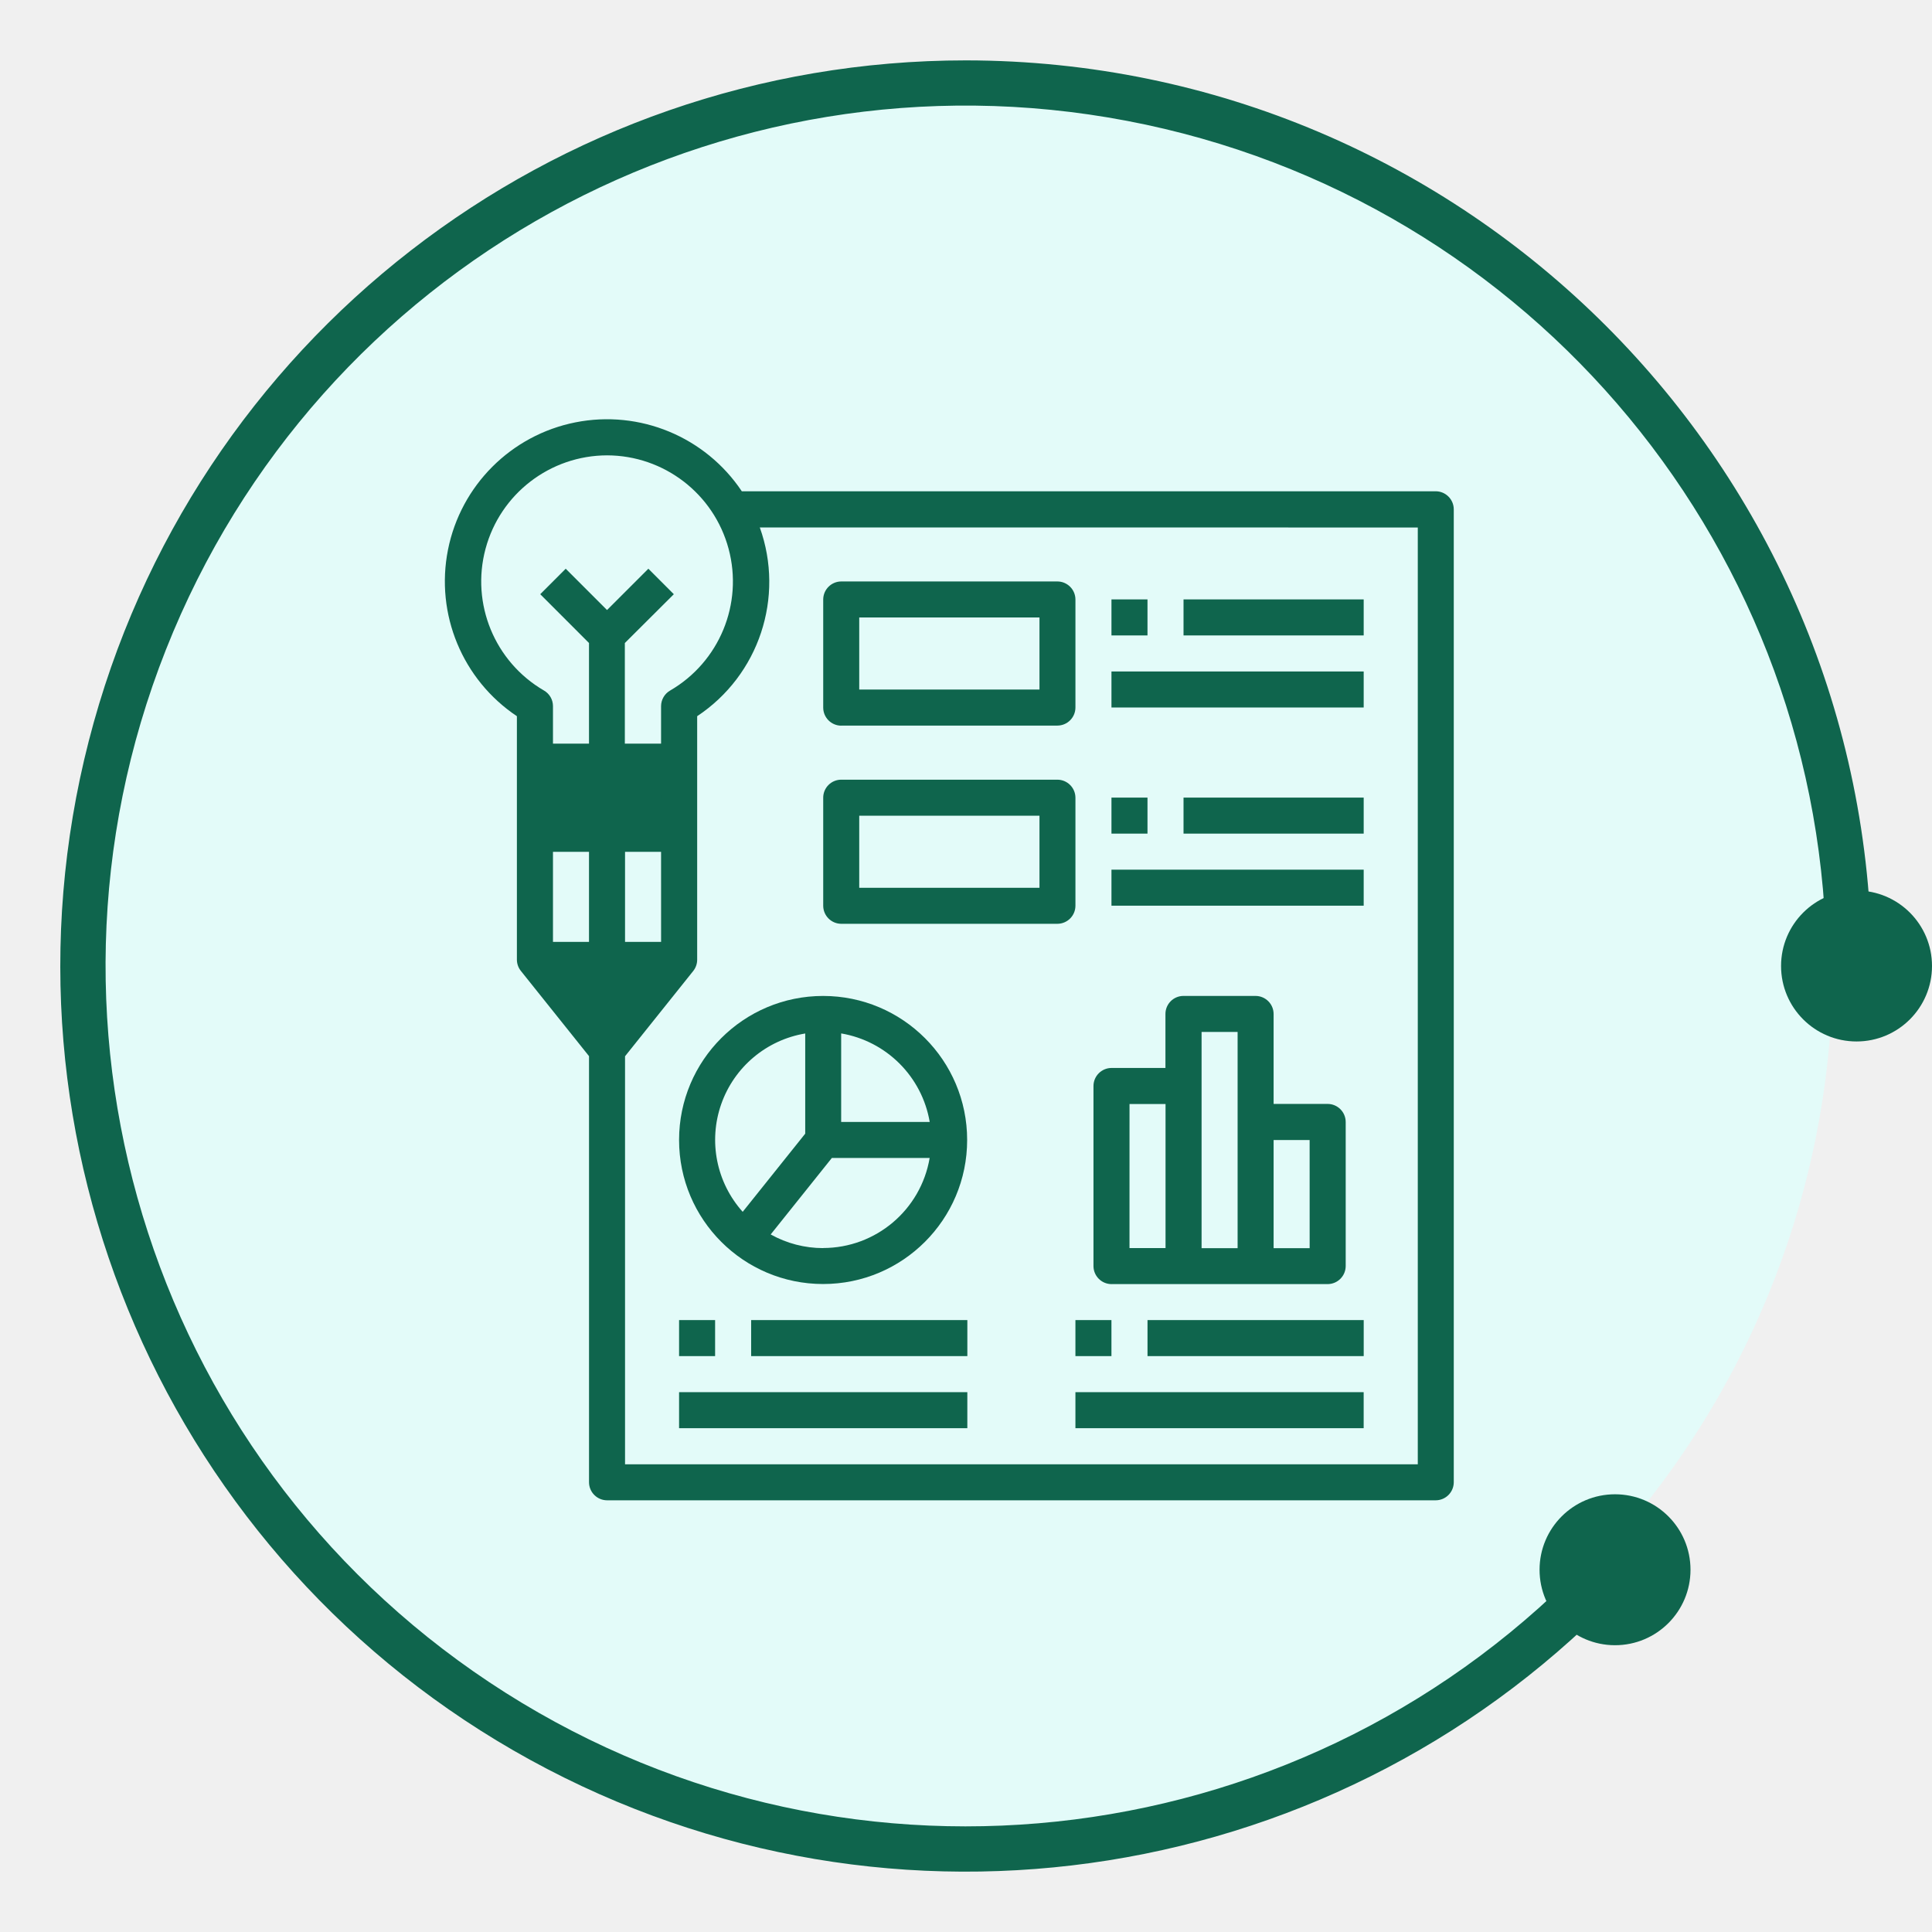
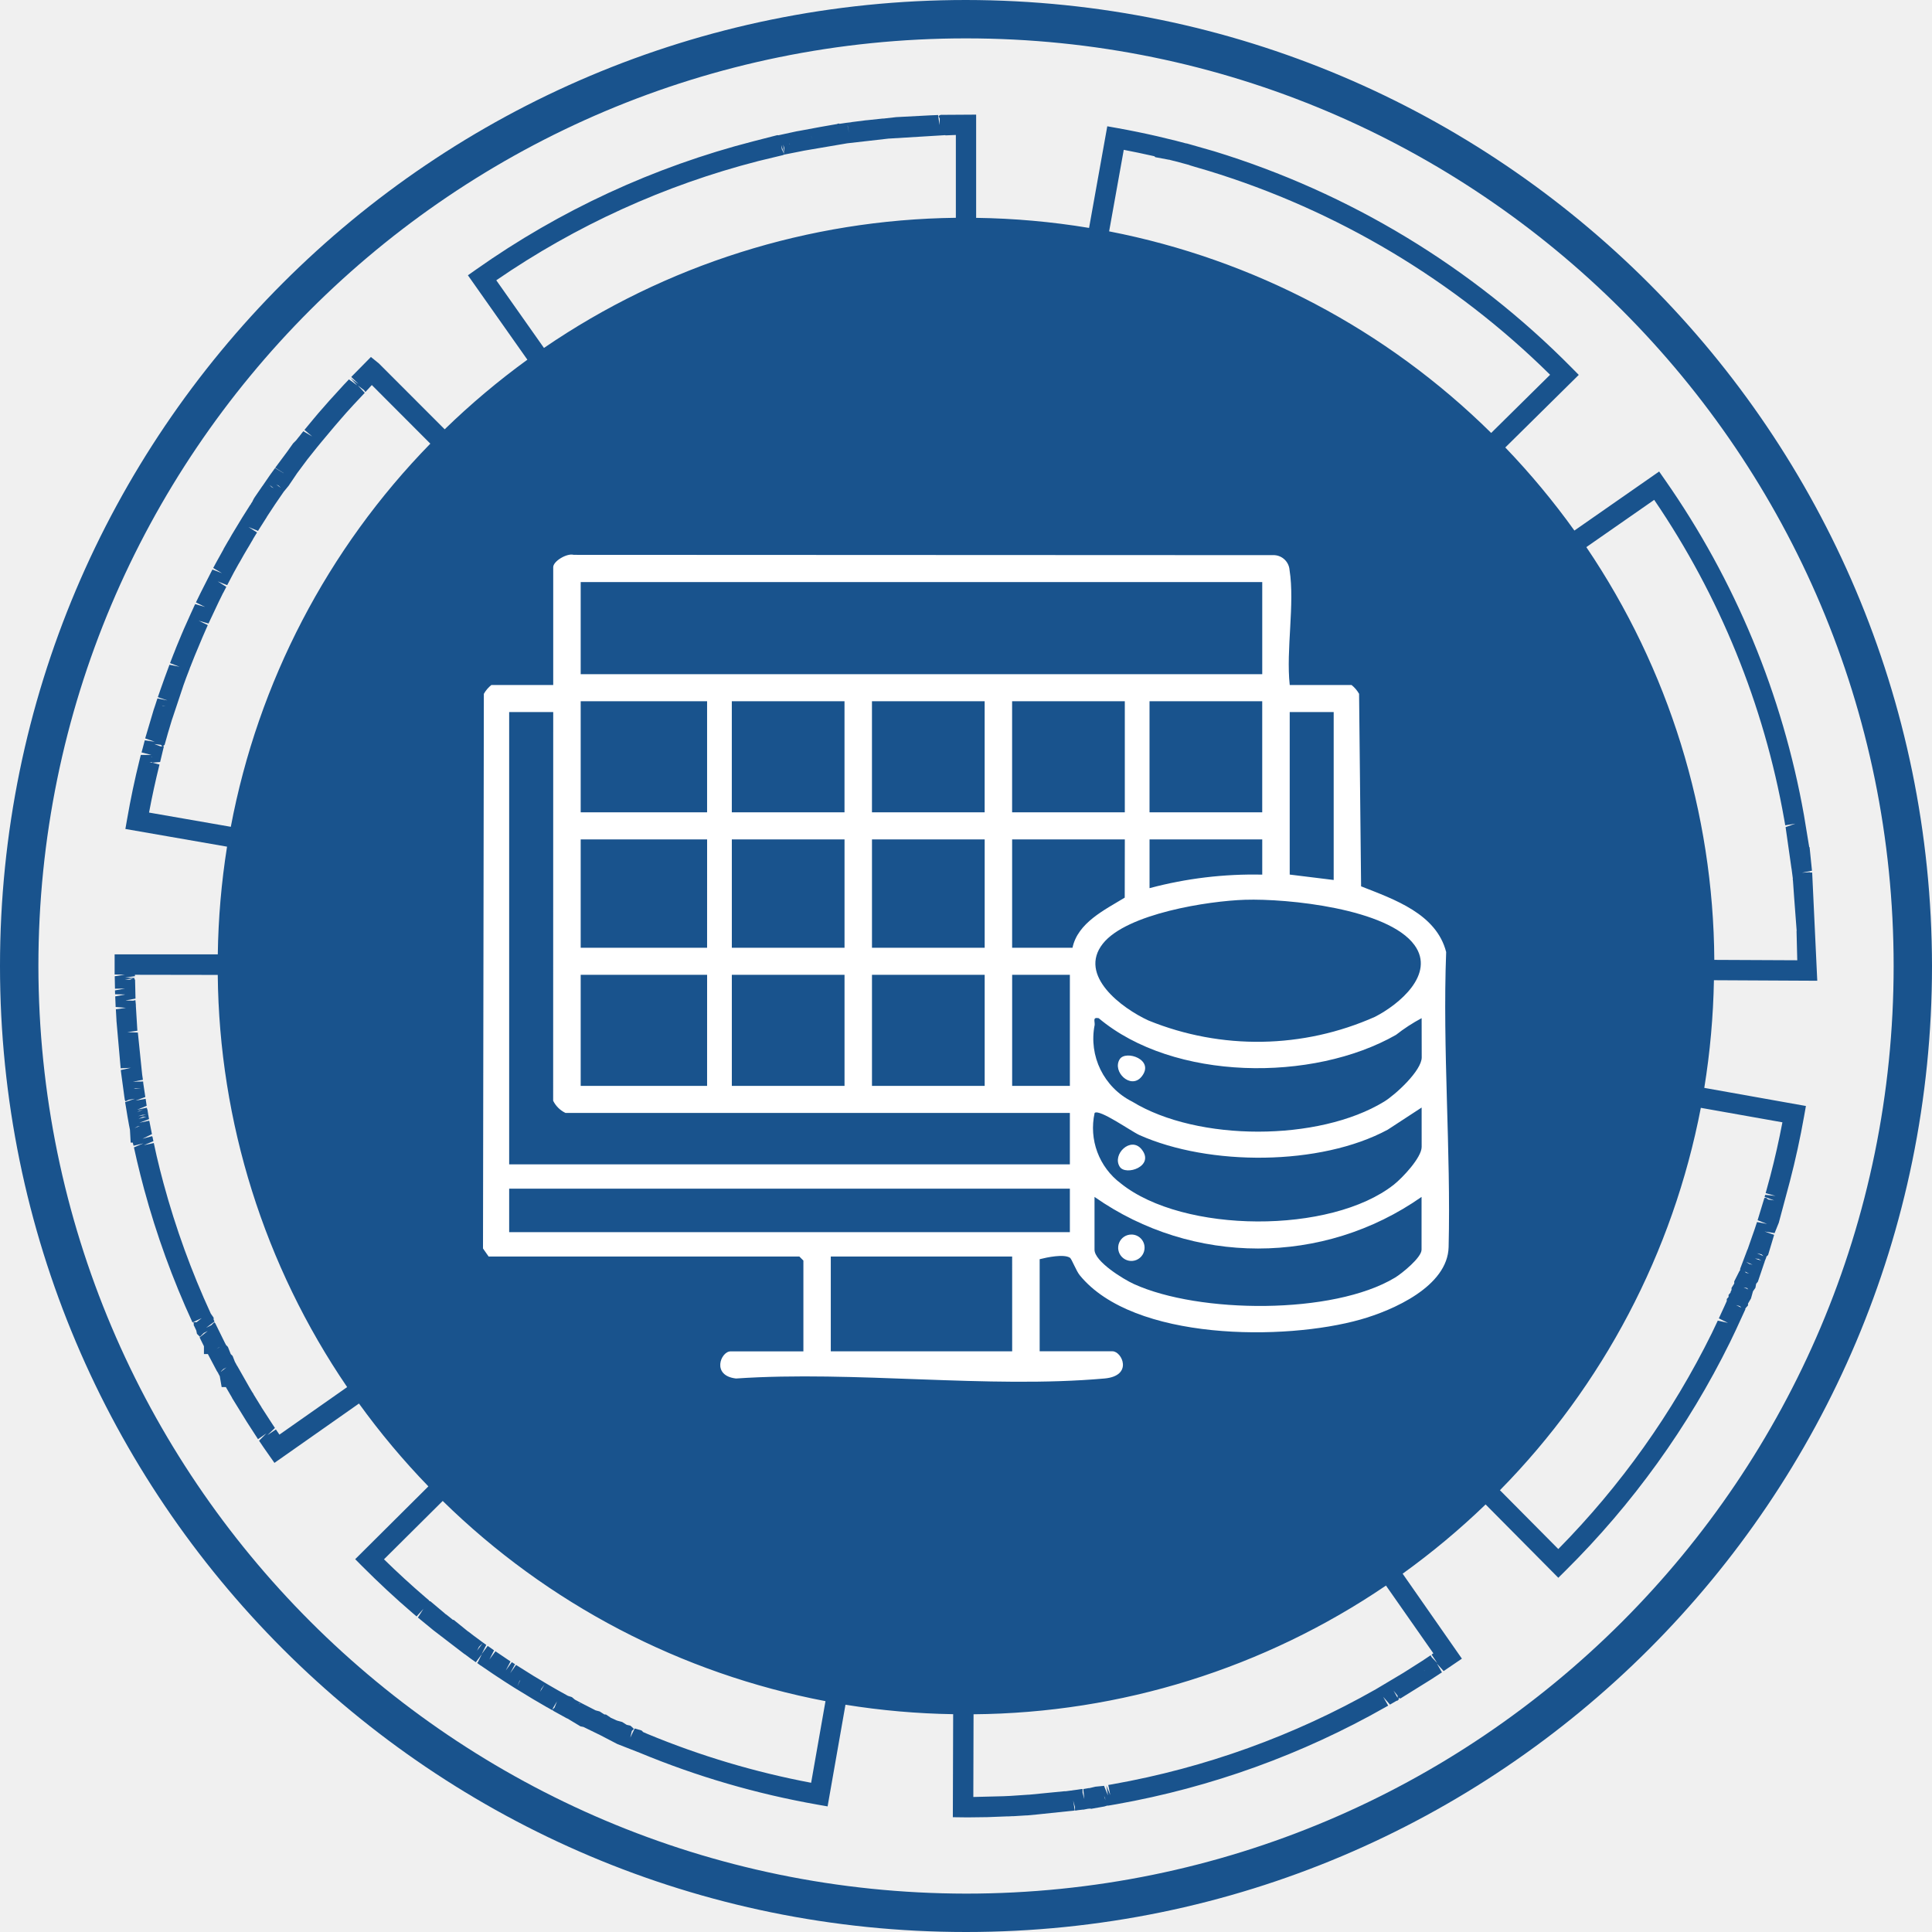
<svg xmlns="http://www.w3.org/2000/svg" width="96" height="96" viewBox="0 0 96 96">
  <defs>
    <clipPath id="clip-path">
-       <rect id="Rectangle_456267" data-name="Rectangle 456267" width="96" height="96" fill="none" />
+       <path id="Trazado_1031300" data-name="Trazado 1031300" d="M1.908,48A46.093,46.093,0,1,1,48,94.093,46.145,46.145,0,0,1,1.908,48M48,0A48,48,0,1,0,96,48,48.054,48.054,0,0,0,48,0Z" fill="#19538d" />
    </clipPath>
    <clipPath id="clip-path-2">
-       <rect id="Rectángulo_47325" data-name="Rectángulo 47325" width="50.15" height="53.736" fill="#0f654d" />
+       <path id="Trazado_1031301" data-name="Trazado 1031301" d="M32.931,102.036h0Z" transform="translate(-32.926 -102.034)" fill="#19538d" />
+     </clipPath>
+     <clipPath id="clip-path-3">
+       <path id="Trazado_1031302" data-name="Trazado 1031302" d="M13.892,29.206v.027l.08-.1Z" transform="translate(-13.892 -29.128)" fill="#19538d" />
+     </clipPath>
+     <clipPath id="clip-path-4">
+       <path id="Trazado_1031303" data-name="Trazado 1031303" d="M5.942,60.741l0-.04h0a.13.13,0,0,0,0,.041" transform="translate(-5.937 -60.7)" fill="#19538d" />
+     </clipPath>
+     <clipPath id="clip-path-5">
+       <path id="Trazado_1031304" data-name="Trazado 1031304" d="M107.924,54.334h0v0Z" transform="translate(-107.924 -54.311)" fill="#19538d" />
+     </clipPath>
+     <clipPath id="clip-path-6">
+       <path id="Trazado_1031305" data-name="Trazado 1031305" d="M9,42.915H9l.01-.034Z" transform="translate(-9.002 -42.882)" fill="#19538d" />
+     </clipPath>
+     <clipPath id="clip-path-7">
+       <path id="Trazado_1031306" data-name="Trazado 1031306" d="M70.378,8.861l-.026-.01h0l.03.011" transform="translate(-70.348 -8.85)" fill="#19538d" />
+     </clipPath>
+     <clipPath id="clip-path-8">
+       <path id="Trazado_1031307" data-name="Trazado 1031307" d="M17.484,26.319h0v0Z" transform="translate(-17.484 -26.318)" fill="#19538d" />
+     </clipPath>
+     <clipPath id="clip-path-9">
+       <path id="Trazado_1031308" data-name="Trazado 1031308" d="M14.7,28.076a.5.5,0,0,0-.057.079l.033-.042.025-.036Z" transform="translate(-14.639 -28.076)" fill="#19538d" />
+     </clipPath>
+     <clipPath id="clip-path-10">
+       <path id="Trazado_1031309" data-name="Trazado 1031309" d="M11.89,67.969l-.007-.012ZM59.246,8.325l-.017,0,.017,0M54.985,89.432l-.016-.085.075.206ZM30.43,85.443l.033.016,0,.012Zm-.85-.417-.012-.007.018.009Zm-.431-.15.01-.01,0,.012Zm-.291-.139.006-.007.072.034,0,.008Zm-1.272.233.195-.328-.121.31-.1.1Zm1.044-.342,0,0,.006,0,0,0Zm40.906-.181-.187-.335.2.248v.1ZM27,84.021l.161-.214-.218.359Zm-1.087-.377.05-.074-.133.289-.006.007ZM70.872,83.1l0-.007.036.055ZM23.906,81.931l.182-.181-.28.375Zm24.573,3.354A37,37,0,0,0,68.972,78.89l2.355,3.367-.088.062.281.421-.275-.287-.053-.1-.026.017,0,0-.392.262v0l-.946.6,0,0-1.364.813a40.934,40.934,0,0,1-13.067,4.715l-.224.039.1.5-.2-.479.085.5-.195-.479-.426.042-.3.071-.038,0-.267.047.052.5-.089-.318V89l-.049,0v0l-.226.035v0l-.553.074a.545.545,0,0,0-.07,0l-1.747.171c-.025,0-.046.006-.029,0l-.92.062.089.5-.089-.5-.375.017-.031,0-1.427.036Zm-27.034-5.64-.179-.152c-.711-.609-1.41-1.249-2.082-1.908l2.918-2.9a37.092,37.092,0,0,0,19.02,9.948l-.713,4.056a41.063,41.063,0,0,1-8.118-2.42l-.229-.1-.079-.079-.341-.1-.219.456.077-.33.105-.105-.067-.057,0-.009-.112-.094-.18-.039-.226-.143-.258-.071v0l-.05-.022h0l-.248-.114-.251-.165h-.073l-.241-.153-.2-.053h0l-.742-.38v0l-.287-.153h0l-.15-.126-.195-.062h0l-.458-.255-.046-.025h0l-.466-.269h0l-.152-.09,0,0-.063-.038-.01-.007h0l-.41-.245a.81.81,0,0,0-.1-.059l-.854-.536,0,0-.023-.009-.286.407.238-.447-.159-.1-.3.411.235-.447-.748-.506-.3.407.23-.454-.236-.166-.012-.007-.068-.047-.3.406.23-.456-.171-.121,0,0-.477-.353,0,0-.233-.181h0l-.006,0a.472.472,0,0,0-.061-.046l-.672-.544H22.6l0-.007-.272-.219h0l-.075-.057,0,.007-.07-.063,0,0-.694-.584h-.064ZM13.1,70.04l-.008-.019h0a.2.2,0,0,1,.01.023ZM11.2,68.133l.156-.084-.262.205h-.017Zm-.215-1.084H11l-.127.084Zm75.6-1.989-.219-.109.188.052.074.074Zm.156-.986.166.029.071.072Zm.122-.724-.065-.065.222.1Zm.166-.438-.166-.111.326.147Zm.276-.272.186.019.127.085Zm.1-.264.236.06.082.083Zm.736-.575,0,0c-.006.015-.012.03-.02.046Zm-.177-1.068.018,0h-.011ZM6.945,56.073l.113-.022-.248.1H6.8ZM7.2,55.6h.177l-.388.1Zm-.021-.1h.187l-.4.065Zm.031-.268-.176.088-.109.022Zm67.425,18.92a37.1,37.1,0,0,0,9.982-19l4.054.719c-.171.9-.372,1.789-.6,2.664l-.233.855.488.137-.511-.052-.03.1.476.176-.293-.044-.127-.1-.021.03-.038-.019-.022.062h0l-.322,1.056.471.184-.5-.094-.12.364,0,0-.079.224h0l-.158.454h0l-.11.318-.006,0-.375.993.023.01-.055.086h0l0,0-.252.5v.108l-.134.216V64.2l-.048.1v.037l-.007,0-.092.11v.1l-.09.105v.1l-.1.223h0l-.294.639.454.223-.506-.112-.3.631a41.273,41.273,0,0,1-7.625,10.719ZM6.84,54.176h.276l-.371.03Zm-.532-5.394.4-.067-.138.07Zm0-.1.5-.072v-.07l4.116.007a37.008,37.008,0,0,0,6.43,20.481l-3.366,2.362-.175-.259-.419.283.371-.355-.132-.2-.055-.084v0l-.469-.725,0,0-.056-.1,0,.006-.35-.568v-.013l-.083-.125h0l-.1-.173a.113.113,0,0,0-.015-.023l0,0-.62-1.091,0,.009-.03-.054.012.02-.093-.171-.111-.286-.093-.093-.142-.357-.09-.091-.063-.119-.474-.964,0,0-.051-.051-.15.149-.25.122.413-.308-.044-.091v-.1l-.14-.2a41.27,41.27,0,0,1-2.347-6.465c-.122-.451-.237-.905-.344-1.366L7.746,56.9l-.493.108.474-.2-.048-.224H7.67l-.013-.024-.472.128.469-.23-.13-.657-.016,0,0-.009-.477.1.48-.18-.026-.137h0l-.009-.07-.081.011.074-.012,0-.022,0,0h0l-.036-.232-.031-.084.015-.006-.017,0-.007-.014-.474.1.473-.195-.051-.348-.5.089.484-.178-.1-.671h0l-.01-.1-.509.01.5-.094-.038-.26h0l-.214-2.088L6.43,51.39l.5-.07-.075-1.23v-.062L6.832,49.8l-.115.028-.38-.011.5-.094L6.816,48.8l-.046-.09.042-.007-.05-.008-.013,0ZM7.539,37.97h.12V38Zm.064-.25.056,0v.012Zm.467-.532-.3-.114.33.041.073.074ZM8.2,35.18l-.051-.023.183.046Zm.869-.591.008-.023-.011.033,0-.01M85.287,47.8A37.02,37.02,0,0,0,78.928,27.29L82.3,24.942A40.8,40.8,0,0,1,88.757,40.8l.055.313.5-.082-.483.173.294,2.066,0-.022.069.533-.011,0,.014.081h0l.057.81.128,1.69-.007,0,.036,1.457ZM14.2,24.524l0,0Zm-.6-.215-.106-.107.209.156Zm.431.016-.2-.149.121.062.1.1Zm2.689-3.057-.007.009Zm1.859-2.032,2.908,2.913a37.093,37.093,0,0,0-9.914,19.038L7.51,40.48c.149-.8.324-1.6.519-2.387L7.673,38l.388-.033.187-.781H8.206l.046-.055.017,0h0l.01,0,.171-.606h0l.2-.665c.009-.022.017-.044.025-.071L9.2,34.216l0-.006.149-.412h0l0,0a.387.387,0,0,0,.031-.082l.144-.373a.2.2,0,0,0,.009-.033.329.329,0,0,0,.031-.079c.02-.039.026-.053.022-.053l.193-.486h0l.4-.956c.011-.023.019-.041.018-.041l0,0,.124-.283c.013-.027.023-.051.028-.064l.081-.183-.455-.219.49.14.518-1.1c.015-.027.026-.051.034-.067l.156-.318a.3.3,0,0,0,.022-.043l0,.006.155-.3-.428-.271.471.187.232-.442h0l.1-.191h0l.1-.179h0l.115-.209h0l.1-.169h0l.188-.334h0l.159-.27h0l.106-.175h0l.106-.184h0l.068-.111,0-.01.156-.259h0l.054-.084-.425-.272.472.194.108-.171h0l.334-.526,0-.008.386-.585c0-.008.011-.017.016-.025l0,0,.438-.638.238-.288.41-.607-.016.019.542-.728,0,0,.5-.627,0,0,.026-.03a.218.218,0,0,0,.037-.045l-.008.009.165-.2h0l.63-.752.306-.354c.027-.029.034-.042.033-.038l.262-.3a.249.249,0,0,0,.029-.031l0,0,.322-.354h0l.546-.582-.344-.37.314.241.057.084.028-.019,0,0ZM55.216,11.6l.727-4.051c.482.093.962.193,1.436.3l.086.02.047.046.642.12c.027.007.058.013.04,0a.559.559,0,0,0,.109.032l.1.026a.385.385,0,0,0,.06.013l0,0a.449.449,0,0,0,.072.019l.64.172v0l.05.015A.271.271,0,0,1,59.18,8.3h0l.07.026.164.049h0l.048.015v0l.681.2A41.4,41.4,0,0,1,77.128,18.726L74.2,21.617A37.093,37.093,0,0,0,55.216,11.6M38.953,7.524l-.031-.21.152.45Zm.073-.234.051.169v.284Zm.313-.021-.008-.046.022.06Zm1.079-.392V6.868L40.446,7ZM47.6,6.81v4.116a37.012,37.012,0,0,0-20.467,6.467l-2.369-3.362a40.982,40.982,0,0,1,13.02-5.924L39,7.814h0l.08-.033.007.012,0-.01.744-.147h0l.225-.046v0l2.145-.365v0L44.26,6.99l.014,0,2.794-.17.026.011Zm-5.377-.439V6.334l.067.368Zm4.622-.56-.106.052L46.8,6l-.011.319-.071-.5-.4.017v0l-1.681.088-.628.071-.047,0-.8.085-.02,0-.707.089a.214.214,0,0,0-.052.012l-.2.023h-.007l-.359.053-.037-.018-.116.036-.012,0-.8.14,0,0L39.856,6.6v0l-.151.026H39.7l-.917.2-.05-.008-1.2.308a41.988,41.988,0,0,0-13.766,6.366l-.413.291,2.955,4.194A37.524,37.524,0,0,0,22.2,21.436L18.93,18.163l-.395-.321-.961.975h0l-.012.015,0,0,0,.006.357.347-.409-.3.347.37-.416-.3a.391.391,0,0,0-.047.052l-.213.224h0l-.713.782h0l-.548.625h0l-.212.252h0l-.477.576.386.325-.44-.259-.075.093-.012.016-.113.147c-.014.015-.029.03-.041.046l-.045.059h0l-.075.094,0,0-.147.147-.3.421,0,0-.59.793.41.256.016.016-.435-.258-.238.33a.381.381,0,0,0-.04.057l-.336.49,0,0-.023.029-.3.437h0l-.089.132-.028.046L12.655,25l.017-.022-.046.079h0l-.051.074h0l0,.01.006,0-.02.026-.007,0-.051.079h0l-.364.576h0l-.49.808a.188.188,0,0,0-.022.036l-.138.244a.607.607,0,0,0-.062.1h0l-.176.306a.547.547,0,0,0-.051.1l-.372.669h0l-.13.242.435.258-.474-.182-.587,1.158h0l-.232.476.453.226L9.8,30.121l-.066.142a.644.644,0,0,0-.028.065l-.127.277h0l-.344.767-.021.051-.114.267c-.006.014-.012.027-.016.04l0,0h0l-.208.5c0,.011-.009.022-.013.032l-.106.271a.5.5,0,0,0-.027.064l-.177.457.472.18-.5-.1-.214.58a.15.15,0,0,0-.011.028l-.166.468h0l-.047.132h0l-.135.388h0l0,.017.474.161-.5-.1-.108.334h0l-.082.243h0l-.418,1.41.479.166-.5-.07-.1.381h0l-.025.091h0l-.035.13.49.123H7.1l-.055.224c-.243.971-.451,1.966-.623,2.955l-.088.5,5.052.879a37.483,37.483,0,0,0-.46,5.352L5.8,47.525l0,1,.505.01-.5.078.012.62.5-.01-.5.094.006.191.506.012-.5.094.02.473,0,.053.512.043-.5.072.03.537c0,.019,0,.033,0,.033v0L6.1,53.187l.506-.024-.5.112.018.152h0l.129.951h0l.026.2h0l.031.2h.006l.025.051.164-.08.3-.048-.484.167.052.309h0l.031.193h0l.038.232h0l.075.418h0l.044.222,0,0,.036.638H6.7l.041.157.49-.121-.472.2.151.672q.165.7.353,1.4a42.3,42.3,0,0,0,2.405,6.626l.46-.213-.252.2H9.715l.022.11-.017.013.137.292.034.166.147.147.19-.19.2-.1-.406.321.216.438v.387h.195l.429.812.007.016.074.114h0l.013.033,0,0,.068.126.094.542h.209l.308.529v.01l.734,1.19h0l.439.679h0l.117.18.415-.288-.364.364q.232.347.474.688l.291.414,4.2-2.949a37.358,37.358,0,0,0,3.449,4.116l-3.637,3.618.357.359c.8.8,1.64,1.585,2.5,2.321l.195.166.338-.377-.274.43.773.635v0l1.51,1.158c.025.02.061.045.061.039l.255.192.018.013.262.185.3-.407-.2.406-.036.036.169.126.007,0,.611.416a.419.419,0,0,0,.059.04l.487.32a.325.325,0,0,0,.033.022l.421.268a.065.065,0,0,0,.016.011l.018.011h0l.122.075v0l.577.351v0l.19.116h0l.108.065v0l.659.384.006,0a.63.63,0,0,0,.07.041l.159.09,0,0,.022.007,0-.008.048.038,0,.006.665.367.054.022,0,0,.633.382.149.03h0l.848.414.832.433,1.124.44a42.04,42.04,0,0,0,8.828,2.573l.5.088.888-5.052a37.338,37.338,0,0,0,5.351.47L47.45,90.4l.727.009.879-.011h.074l.985-.038a.731.731,0,0,0,.082,0l.19-.01a.447.447,0,0,0,.068,0l.629-.039.051,0,.493-.046h0l1.854-.194v0l.026-.008-.079-.489.091.321v.173l.044,0,.014,0,.059-.013h0l.258-.031h.045l.233-.045h.05l.055-.012.035.018.665-.118.165-.05.006.012.435-.075a41.923,41.923,0,0,0,13.376-4.829l.123-.07-.251-.438.339.388.265-.154h0l.072-.04.034,0,.059-.058,0-.007.022-.022-.033-.034.06-.014.027.034,1.518-.944,0,0,.418-.272,0,0,.05-.034a.723.723,0,0,0,.091-.057l-.253-.438.332.369,0,.007h0l0,0,.912-.619L69.8,78.3a37.347,37.347,0,0,0,4.123-3.441l3.613,3.644.359-.356A42.31,42.31,0,0,0,86.066,66.8c.089-.181.177-.363.291-.608l.479-1.042-.017-.007.042-.061h0l.1-.112v-.091l.148-.254.1-.357,0,0,.121-.175.037-.2.084-.1.314-.929h0l.025-.065-.007,0,.086-.214h0l.007-.023-.016,0,.1-.1.3-1-.477-.166.5.081.209-.519.551-2.057c.277-1.062.515-2.154.707-3.241l.089-.5-5.05-.9a37.536,37.536,0,0,0,.479-5.349l5.135.026-.253-5.376-.1,0-.017-.017-.393.025.5-.1-.118-1.162-.023-.022V42.17l-.256-1.555a41.847,41.847,0,0,0-6.908-16.667l-.289-.415-4.211,2.934a37.506,37.506,0,0,0-3.434-4.128l3.651-3.607-.355-.359A42.43,42.43,0,0,0,60.435,7.621l-1.343-.384a.379.379,0,0,0-.04-.008l-.017,0-.412-.108a.668.668,0,0,0-.065-.018l-.949-.229q-.984-.226-1.985-.406l-.5-.089-.905,5.05a37.388,37.388,0,0,0-5.611-.5V5.8Z" transform="translate(-5.798 -5.797)" fill="#19538d" />
+     </clipPath>
+     <clipPath id="clip-path-11">
+       <rect id="Rectángulo_462669" data-name="Rectángulo 462669" width="48" height="41.103" fill="#fff" />
    </clipPath>
  </defs>
-   <g id="img41" transform="translate(479.746 8495) rotate(180)">
-     <path id="Path_999622" data-name="Path 999622" d="M43.07,0A43.07,43.07,0,1,1,0,43.07,43.071,43.071,0,0,1,43.07,0" transform="translate(388.676 8403.93)" fill="#e3fbf9" />
-     <g id="Group_1179902" data-name="Group 1179902" transform="translate(383.746 8399)">
-       <g id="Group_1179905" data-name="Group 1179905" clip-path="url(#clip-path)">
-         <path id="Path_999618" data-name="Path 999618" d="M48,0A48,48,0,1,1,0,48,48,48,0,0,1,48,0" fill="none" />
-         <path id="Path_999619" data-name="Path 999619" d="M3.75,59A3.75,3.75,0,1,1,0,62.75,3.75,3.75,0,0,1,3.75,59" transform="translate(0 -14.75)" fill="#0f654d" />
-         <path id="Path_999620" data-name="Path 999620" d="M19.75,19A3.75,3.75,0,1,1,16,22.75,3.75,3.75,0,0,1,19.75,19" transform="translate(-4 -4.75)" fill="#0f654d" />
-         <path id="Path_999621" data-name="Path 999621" d="M49,94A45.051,45.051,0,0,1,4,49H6.25A42.75,42.75,0,1,0,17.806,19.768l-1.641-1.539A45,45,0,1,1,49,94" transform="translate(-1 -1)" fill="#0f654d" />
-         <rect id="Rectangle_456268" data-name="Rectangle 456268" width="96" height="96" fill="none" />
-         <rect id="Rectangle_456269" data-name="Rectangle 456269" width="96" height="96" fill="none" />
+   <g id="Grupo_1213587" data-name="Grupo 1213587" transform="translate(10485.871 2784)">
+     <g id="Grupo_1213574" data-name="Grupo 1213574" transform="translate(-10485.871 -2784)">
+       <g id="Grupo_1180190" data-name="Grupo 1180190" transform="translate(0 0)">
+         <g id="Grupo_1180171" data-name="Grupo 1180171" transform="translate(0 0)">
+           <g id="Grupo_1180170" data-name="Grupo 1180170" clip-path="url(#clip-path)">
+             <path id="Trazado_1031398" data-name="Trazado 1031398" d="M0,0H135.765V135.764H0Z" transform="translate(-48 48) rotate(-45)" fill="#19538d" />
+           </g>
+         </g>
+         <g id="Grupo_1180173" data-name="Grupo 1180173" transform="translate(27.779 84.462)">
+           <g id="Grupo_1180172" data-name="Grupo 1180172" clip-path="url(#clip-path-2)">
+             <rect id="Rectángulo_458951" data-name="Rectángulo 458951" width="0.005" height="0.005" transform="translate(-0.001 0.001) rotate(-45)" fill="#19538d" />
+           </g>
+         </g>
+         <g id="Grupo_1180175" data-name="Grupo 1180175" transform="translate(13.642 24.572)">
+           <g id="Grupo_1180174" data-name="Grupo 1180174" clip-path="url(#clip-path-3)">
+             <rect id="Rectángulo_458952" data-name="Rectángulo 458952" width="0.13" height="0.13" transform="matrix(0.707, -0.707, 0.707, 0.707, -0.052, 0.052)" fill="#19538d" />
+           </g>
+         </g>
+         <g id="Grupo_1180177" data-name="Grupo 1180177" transform="translate(5.83 51.21)">
+           <g id="Grupo_1180176" data-name="Grupo 1180176" clip-path="url(#clip-path-4)">
+             <rect id="Rectángulo_458953" data-name="Rectángulo 458953" width="0.033" height="0.033" transform="translate(-0.021 0.021) rotate(-45.002)" fill="#19538d" />
+           </g>
+         </g>
+         <g id="Grupo_1180179" data-name="Grupo 1180179" transform="translate(90.245 45.821)">
+           <g id="Grupo_1180178" data-name="Grupo 1180178" clip-path="url(#clip-path-5)">
+             <path id="Trazado_1031310" data-name="Trazado 1031310" d="M0,0H.018V.018H0Z" transform="translate(-0.012 0.011) rotate(-45.009)" fill="#19538d" />
+           </g>
+         </g>
+         <g id="Grupo_1180181" data-name="Grupo 1180181" transform="translate(8.84 36.178)">
+           <g id="Grupo_1180180" data-name="Grupo 1180180" clip-path="url(#clip-path-6)">
+             <rect id="Rectángulo_458955" data-name="Rectángulo 458955" width="0.031" height="0.031" transform="translate(-0.017 0.017) rotate(-44.999)" fill="#19538d" />
+           </g>
+         </g>
+         <g id="Grupo_1180183" data-name="Grupo 1180183" transform="translate(59.35 8.691)">
+           <g id="Grupo_1180182" data-name="Grupo 1180182" clip-path="url(#clip-path-7)">
+             <rect id="Rectángulo_458956" data-name="Rectángulo 458956" width="0.029" height="0.029" transform="matrix(0.707, -0.707, 0.707, 0.707, -0.005, 0.005)" fill="#19538d" />
+           </g>
+         </g>
+         <g id="Grupo_1180185" data-name="Grupo 1180185" transform="translate(17.169 22.205)">
+           <g id="Grupo_1180184" data-name="Grupo 1180184" clip-path="url(#clip-path-8)">
+             <rect id="Rectángulo_458957" data-name="Rectángulo 458957" width="0.002" height="0.002" transform="matrix(0.706, -0.708, 0.708, 0.706, -0.001, 0.001)" fill="#19538d" />
+           </g>
+         </g>
+         <g id="Grupo_1180187" data-name="Grupo 1180187" transform="translate(14.375 23.685)">
+           <g id="Grupo_1180186" data-name="Grupo 1180186" clip-path="url(#clip-path-9)">
+             <rect id="Rectángulo_458958" data-name="Rectángulo 458958" width="0.097" height="0.097" transform="translate(-0.039 0.039) rotate(-45)" fill="#19538d" />
+           </g>
+         </g>
+         <g id="Grupo_1180189" data-name="Grupo 1180189" transform="translate(5.694 5.693)">
+           <g id="Grupo_1180188" data-name="Grupo 1180188" clip-path="url(#clip-path-10)">
+             <path id="Trazado_1031399" data-name="Trazado 1031399" d="M0,0H119.664V119.663H0Z" transform="translate(-42.308 42.308) rotate(-45)" fill="#19538d" />
+           </g>
+         </g>
+       </g>
+       <g id="Grupo_1179903" data-name="Grupo 1179903" transform="translate(24 24)">
+         <g id="Grupo_1099618" data-name="Grupo 1099618">
+           <rect id="Rectángulo_401104" data-name="Rectángulo 401104" width="48.991" height="49.581" transform="translate(0)" fill="none" />
+         </g>
      </g>
    </g>
-     <g id="Group_1179903" data-name="Group 1179903" transform="translate(458.745 8474.508) rotate(180)">
-       <g id="Group_1099618" data-name="Group 1099618" transform="translate(0 0)">
-         <rect id="Rectangle_401104" data-name="Rectangle 401104" width="54.153" height="54.806" transform="translate(0)" fill="none" />
+     <g id="Grupo_1213596" data-name="Grupo 1213596" transform="translate(-10461.835 -2760.215)">
+       <g id="Grupo_1099618-2" data-name="Grupo 1099618" transform="translate(-0.036 0.215)">
+         <rect id="Rectángulo_401104-2" data-name="Rectángulo 401104" width="48" height="48" transform="translate(0)" fill="none" />
      </g>
-       <g id="Grupo_156261" data-name="Grupo 156261" transform="translate(1.085 0.321)">
-         <rect id="Rectángulo_47312" data-name="Rectángulo 47312" width="7.162" height="3.581" transform="translate(4.495 17.03)" fill="#0f654d" />
-         <path id="Trazado_198297" data-name="Trazado 198297" d="M0,0H7.157L3.576,4.476Z" transform="translate(4.496 26.883)" fill="#0f654d" />
-         <g id="Grupo_156260" data-name="Grupo 156260" transform="translate(0)">
-           <g id="Grupo_156259" data-name="Grupo 156259" clip-path="url(#clip-path-2)">
-             <path id="Trazado_198298" data-name="Trazado 198298" d="M0,7.157A7.157,7.157,0,1,0,7.157,0,7.157,7.157,0,0,0,0,7.157m7.159,5.372a5.339,5.339,0,0,1-2.607-.678l3.039-3.8h4.86a5.374,5.374,0,0,1-5.292,4.474Zm5.295-6.267h-4.4v-4.4a5.379,5.379,0,0,1,4.4,4.4Zm-6.186-4.4V6.843L3.161,10.727A5.358,5.358,0,0,1,6.268,1.865" transform="translate(11.657 28.675)" fill="#0f654d" />
-             <rect id="Rectángulo_47313" data-name="Rectángulo 47313" width="1.79" height="1.79" transform="translate(11.657 44.781)" fill="#0f654d" />
-             <rect id="Rectángulo_47314" data-name="Rectángulo 47314" width="10.743" height="1.79" transform="translate(15.238 44.781)" fill="#0f654d" />
-             <rect id="Rectángulo_47315" data-name="Rectángulo 47315" width="14.323" height="1.79" transform="translate(11.657 48.363)" fill="#0f654d" />
-             <rect id="Rectángulo_47316" data-name="Rectángulo 47316" width="1.79" height="1.79" transform="translate(31.351 44.781)" fill="#0f654d" />
-             <rect id="Rectángulo_47317" data-name="Rectángulo 47317" width="10.743" height="1.79" transform="translate(34.933 44.781)" fill="#0f654d" />
-             <rect id="Rectángulo_47318" data-name="Rectángulo 47318" width="14.323" height="1.79" transform="translate(31.351 48.363)" fill="#0f654d" />
-             <rect id="Rectángulo_47319" data-name="Rectángulo 47319" width="1.79" height="1.79" transform="translate(33.142 8.971)" fill="#0f654d" />
-             <rect id="Rectángulo_47320" data-name="Rectángulo 47320" width="8.952" height="1.79" transform="translate(36.723 8.971)" fill="#0f654d" />
-             <rect id="Rectángulo_47321" data-name="Rectángulo 47321" width="12.533" height="1.79" transform="translate(33.142 12.552)" fill="#0f654d" />
-             <rect id="Rectángulo_47322" data-name="Rectángulo 47322" width="1.79" height="1.79" transform="translate(33.142 18.819)" fill="#0f654d" />
-             <rect id="Rectángulo_47323" data-name="Rectángulo 47323" width="8.952" height="1.79" transform="translate(36.723 18.819)" fill="#0f654d" />
-             <rect id="Rectángulo_47324" data-name="Rectángulo 47324" width="12.533" height="1.79" transform="translate(33.142 22.4)" fill="#0f654d" />
-             <path id="Trazado_198299" data-name="Trazado 198299" d="M.894,14.319H11.638a.9.9,0,0,0,.895-.9V6.266a.9.9,0,0,0-.895-.9H8.951V.9A.9.9,0,0,0,8.057,0H4.476a.895.895,0,0,0-.9.9V3.579H.895a.9.9,0,0,0-.895.9V13.43a.9.9,0,0,0,.894.89m9.848-1.786H8.951V7.161h1.79ZM5.372,1.79h1.79V12.535H5.372ZM1.791,5.371h1.79v7.157H1.79Z" transform="translate(32.248 28.674)" fill="#0f654d" />
-             <path id="Trazado_198300" data-name="Trazado 198300" d="M.9,7.162H11.638a.9.9,0,0,0,.895-.895V.895A.9.9,0,0,0,11.638,0H.9A.9.9,0,0,0,0,.895V6.266a.9.9,0,0,0,.894.9ZM1.79,1.79h8.956V5.372H1.79Z" transform="translate(18.819 8.079)" fill="#0f654d" />
-             <path id="Trazado_198301" data-name="Trazado 198301" d="M.9,7.161H11.638a.9.9,0,0,0,.895-.895V.9a.9.9,0,0,0-.895-.9H.9A.895.895,0,0,0,0,.9V6.266a.9.9,0,0,0,.9.895M1.79,1.79h8.956V5.371H1.79Z" transform="translate(18.819 17.929)" fill="#0f654d" />
-             <path id="Trazado_198302" data-name="Trazado 198302" d="M3.587,14.761v12.1a.9.9,0,0,0,.2.56l3.384,4.232V52.828a.9.9,0,0,0,.9.895H49.245a.9.9,0,0,0,.895-.895V4.485a.9.9,0,0,0-.895-.9H14.763A8.057,8.057,0,1,0,3.587,14.761m7.158,4.947H5.381V17.914h5.367ZM8.066,29.913,6.347,27.762h3.44ZM5.38,21.5h1.79v4.477H5.38Zm5.372,4.477H8.961V21.5h1.79Zm37.6-20.592V51.934H8.961V31.658l3.384-4.231a.9.9,0,0,0,.2-.56V14.761a8.01,8.01,0,0,0,3.112-9.379ZM8.066,1.8A6.267,6.267,0,0,1,11.2,13.487a.9.9,0,0,0-.449.775v1.863h-1.8v-5L11.385,8.7,10.12,7.433,8.066,9.486,6.013,7.433,4.747,8.7l2.423,2.424v5H5.38V14.26a.893.893,0,0,0-.448-.775A6.267,6.267,0,0,1,8.071,1.8Z" transform="translate(0.011 0.013)" fill="#0f654d" />
-           </g>
+       <g id="Grupo_1212994" data-name="Grupo 1212994" transform="translate(-0.036 3.772)">
+         <g id="Grupo_1212993" data-name="Grupo 1212993" clip-path="url(#clip-path-11)">
+           <path id="Trazado_1279004" data-name="Trazado 1279004" d="M40.085,6.48h3.072a1.545,1.545,0,0,1,.375.438l.1,9.567c1.657.652,3.74,1.365,4.227,3.264-.185,4.861.24,9.826.122,14.66-.048,1.951-2.755,3.141-4.376,3.6-3.752,1.064-11.29,1.073-13.953-2.2-.178-.218-.4-.81-.485-.868-.306-.2-1.141-.022-1.507.071v4.576h3.619c.474,0,1.04,1.224-.4,1.352-5.816.515-12.408-.4-18.307,0-1.233-.14-.76-1.348-.271-1.348h3.619V35.08l-.2-.2H.28l-.28-.4L.042,6.918A1.545,1.545,0,0,1,.416,6.48H3.489V.625c0-.3.684-.706,1.018-.612L39.326.028a.8.8,0,0,1,.751.74c.268,1.683-.182,3.962.009,5.712M4.854,5.942H38.72V1.366H4.854Zm6.281,1.346H4.854v5.518h6.281Zm6.828,0h-5.6v5.518h5.6Zm6.964,0h-5.6v5.518h5.6Zm6.964,0h-5.6v5.518h5.6Zm6.828,0h-5.6v5.518h5.6ZM3.489,7.826H1.3V30.3H29.161V27.745H4.1a1.324,1.324,0,0,1-.614-.606Zm38.781,0H40.085V15.9l2.185.269ZM11.136,14.152H4.854v5.384h6.281Zm6.828,0h-5.6v5.384h5.6Zm6.964,0h-5.6v5.384h5.6Zm6.964,0h-5.6v5.384h3c.262-1.242,1.595-1.88,2.595-2.49Zm6.828,0h-5.6v2.423a20,20,0,0,1,5.6-.672Zm-.848,3c-1.828.056-5.891.688-7.072,2.181-1.251,1.581.948,3.214,2.269,3.819a14.364,14.364,0,0,0,11.251-.183c1.211-.62,3.008-2.121,1.968-3.56-1.317-1.822-6.316-2.322-8.417-2.257M11.136,20.881H4.854V26.4h6.281Zm6.828,0h-5.6V26.4h5.6Zm6.964,0h-5.6V26.4h5.6Zm4.233,0H26.293V26.4h2.868ZM46.64,23.035a8.632,8.632,0,0,0-1.274.83c-4.127,2.355-11.049,2.3-14.773-.829-.309-.056-.188.133-.2.333a3.5,3.5,0,0,0,1.868,3.814c3.258,1.992,9.264,1.985,12.515,0,.56-.342,1.868-1.539,1.868-2.2Zm0,4.441-1.684,1.1c-3.353,1.808-8.875,1.812-12.336.269-.406-.181-2-1.316-2.229-1.1a3.44,3.44,0,0,0,1.3,3.5c3.1,2.493,10.448,2.531,13.573.059.425-.336,1.377-1.345,1.377-1.873ZM1.3,33.667H29.161v-2.16H1.3Zm45.336-1.75a14.154,14.154,0,0,1-16.25,0v2.624c0,.589,1.44,1.47,1.957,1.705,3.227,1.47,9.894,1.536,12.971-.316.348-.21,1.322-1,1.322-1.389ZM26.293,34.878H17.281v4.711h9.013Z" transform="translate(0 0)" fill="#fff" />
+           <path id="Trazado_1279005" data-name="Trazado 1279005" d="M231.105,185.127c.3-.469,1.765.026,1.085.868-.533.66-1.479-.249-1.085-.868" transform="translate(-199.466 -160.054)" fill="#fff" />
+           <path id="Trazado_1279006" data-name="Trazado 1279006" d="M231.105,218.945c-.394-.619.552-1.528,1.085-.868.68.842-.787,1.337-1.085.868" transform="translate(-199.466 -188.527)" fill="#fff" />
+           <path id="Trazado_1279007" data-name="Trazado 1279007" d="M232.439,251.681a.656.656,0,1,1-.656-.646.651.651,0,0,1,.656.646" transform="translate(-199.566 -217.248)" fill="#fff" />
        </g>
      </g>
    </g>
  </g>
</svg>
